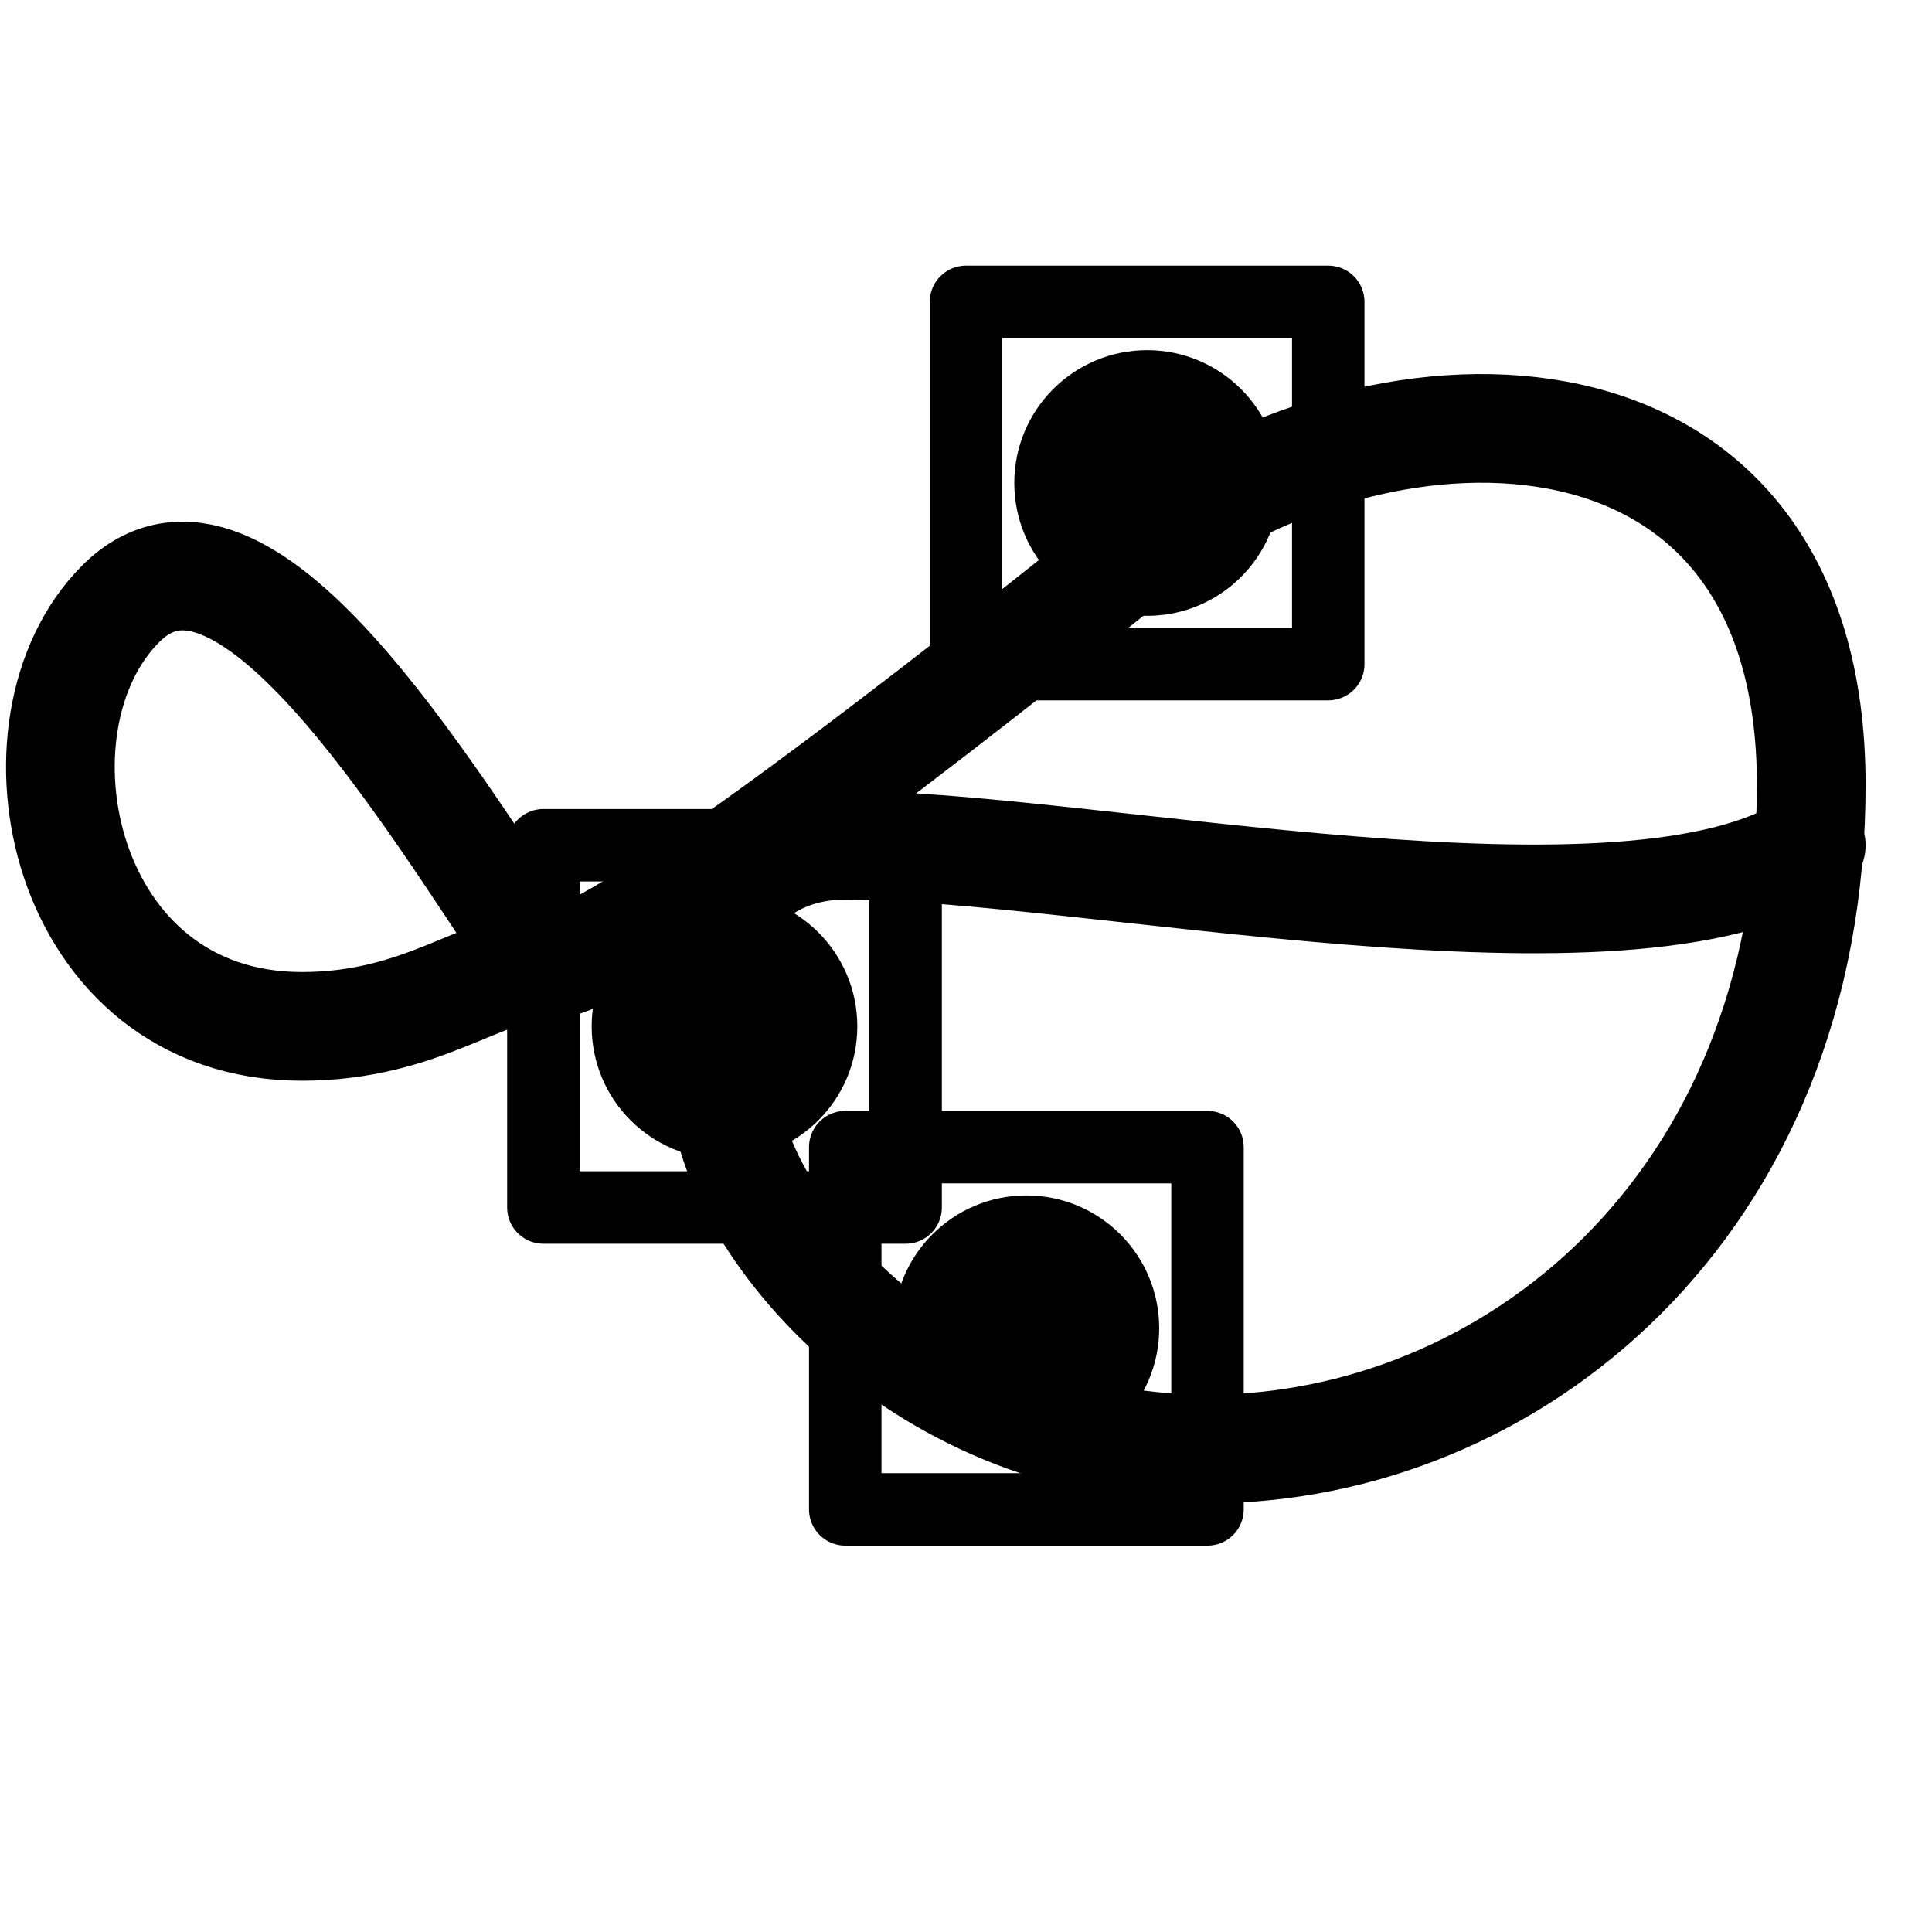
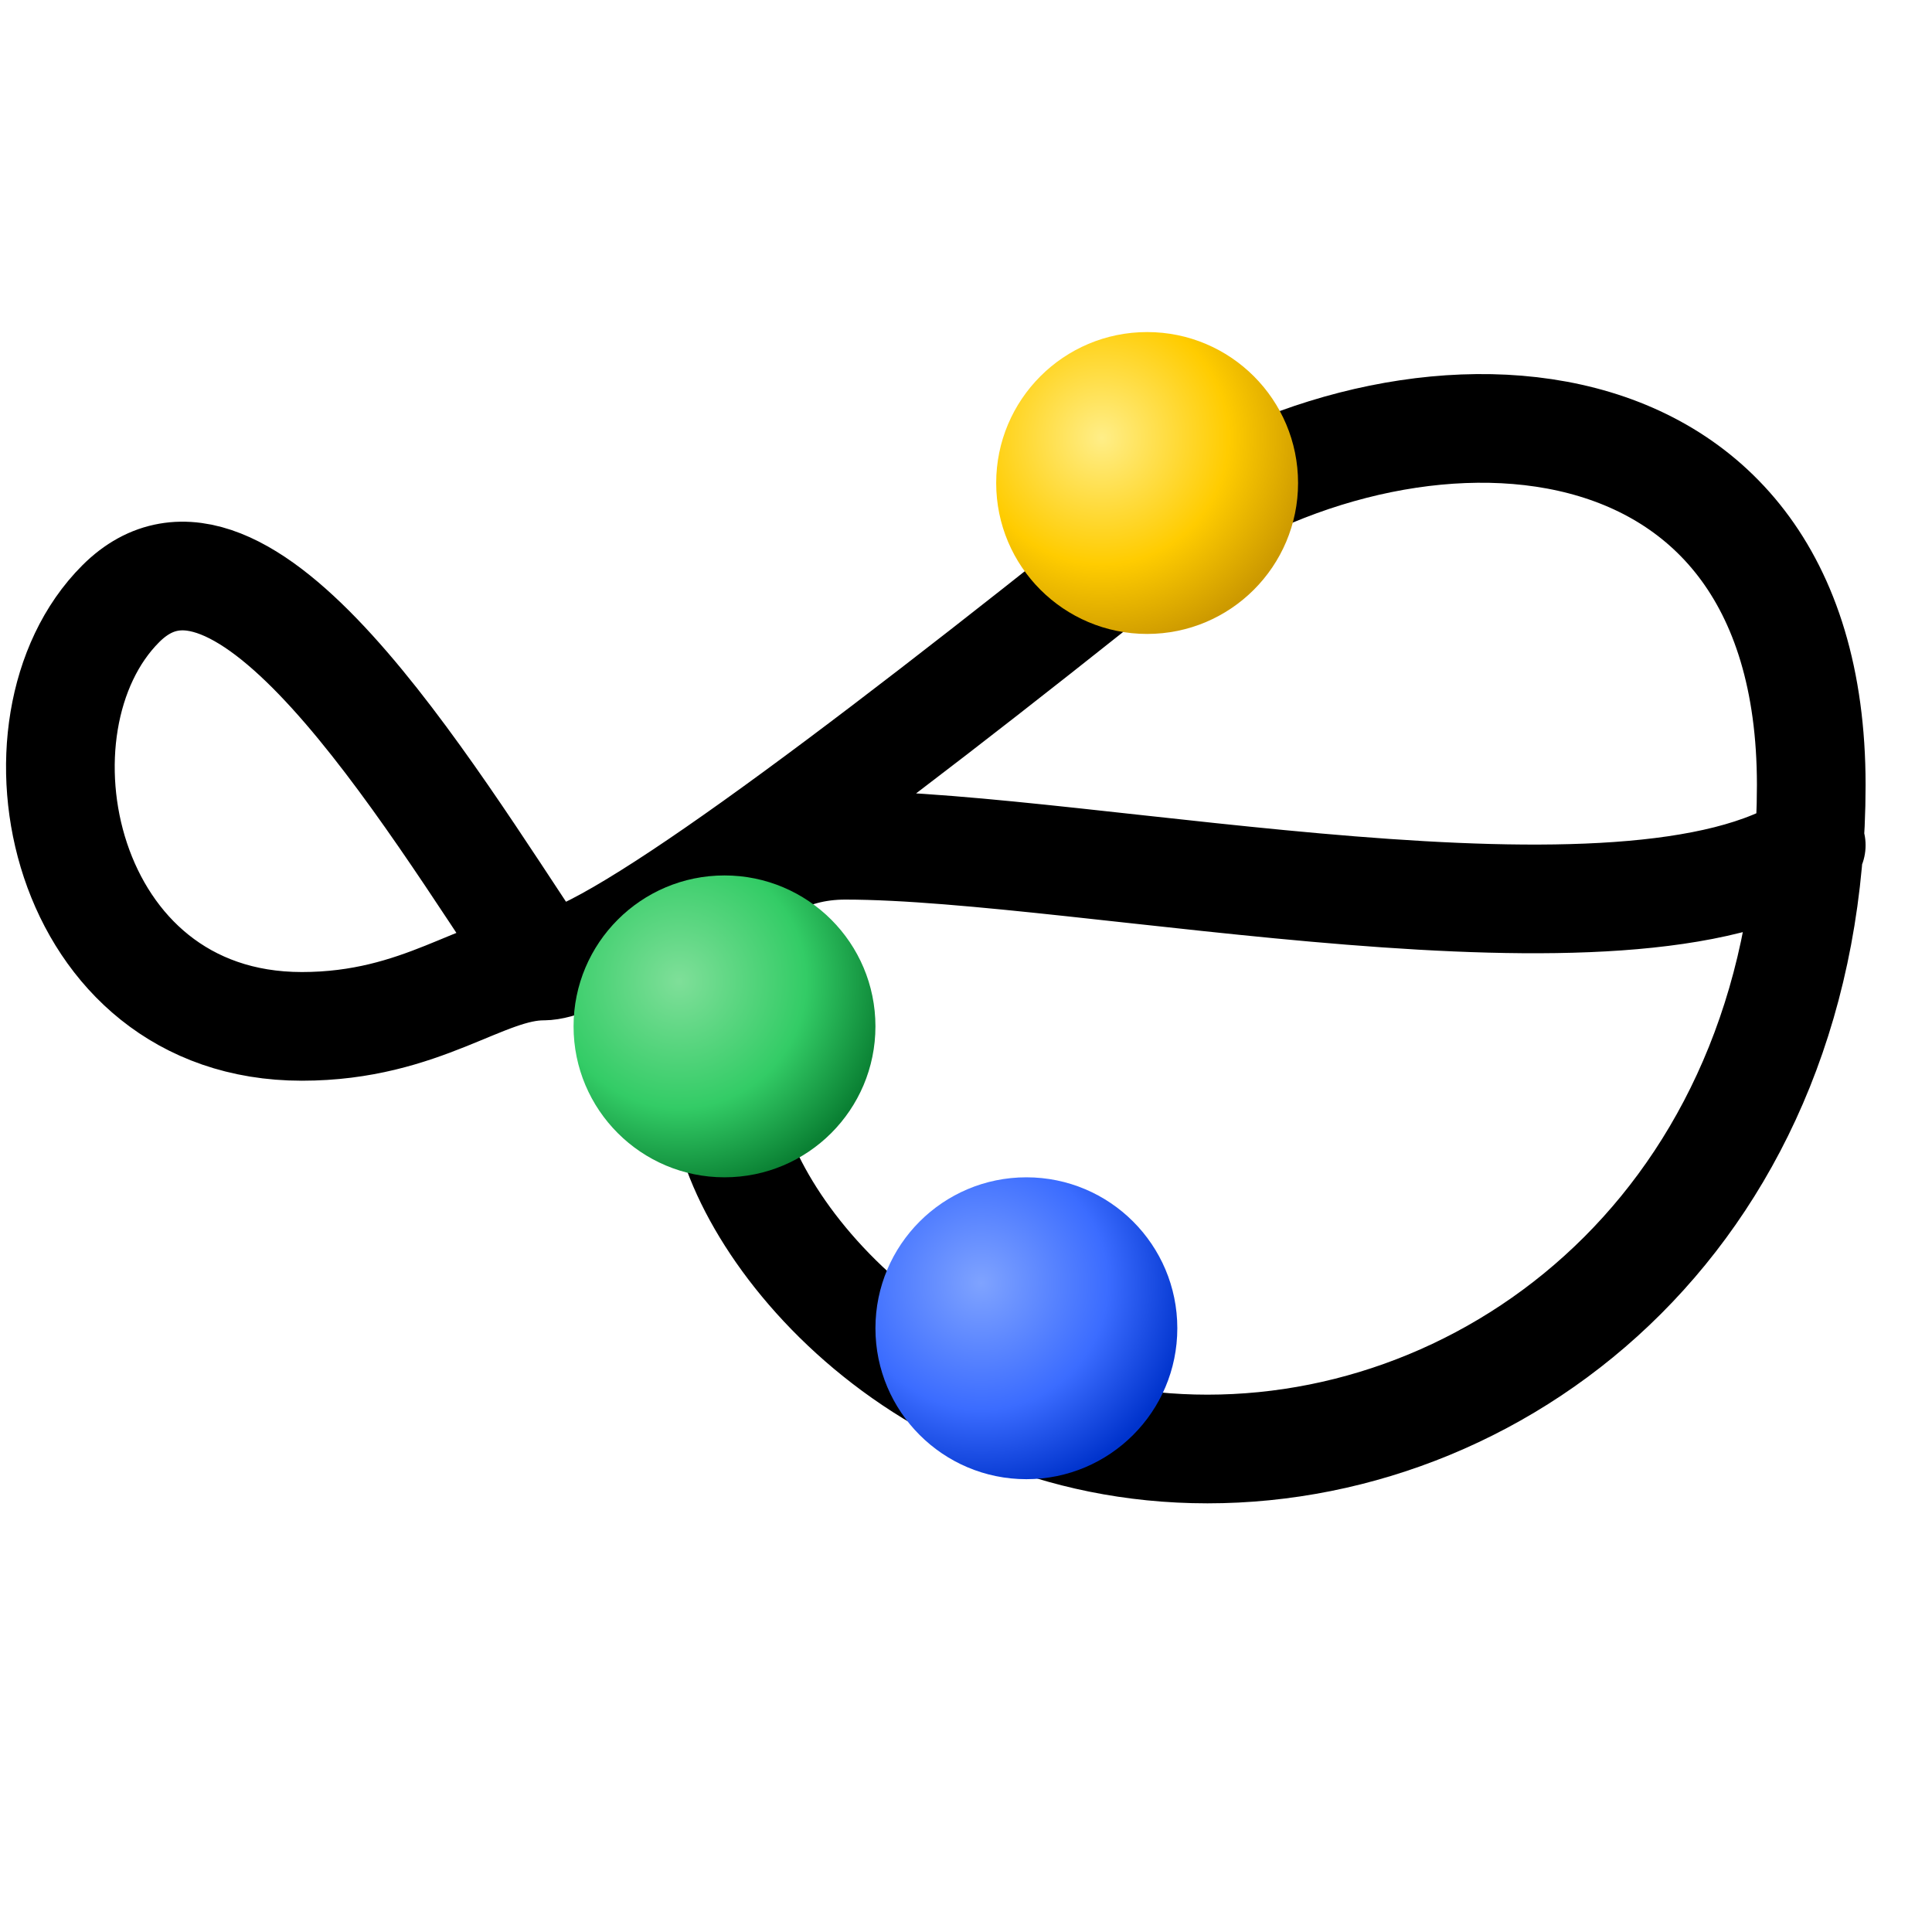
- <svg xmlns="http://www.w3.org/2000/svg" viewBox="0 0 32 32" fill="none" stroke="currentColor" stroke-linecap="round" stroke-linejoin="round">
-   <path stroke-width="1.8" d="M 9 16        C 7 13 4 8 2 10        C 0 12 1 17 5 17        C 7 17 8 16 9 16        C 10 16 14 13 19 9        C 23 6 30 6 30 13        C 30 20 25 24 20 24        C 15 24 12 20 12 18        C 11 16 12 14 14 14        C 18 14 27 16 30 14" />
-   <rect x="16" y="5" width="6" height="6" stroke-width="1.2" />
-   <circle cx="19" cy="8" r="2.2" fill="currentColor" stroke="none" />
-   <rect x="9" y="14" width="6" height="6" stroke-width="1.2" />
-   <circle cx="12" cy="17" r="2.2" fill="currentColor" stroke="none" />
-   <rect x="14" y="19" width="6" height="6" stroke-width="1.2" />
-   <circle cx="17" cy="22" r="2.2" fill="currentColor" stroke="none" />
+ <svg xmlns="http://www.w3.org/2000/svg" viewBox="0 0 32 32" fill="none" stroke-linecap="round" stroke-linejoin="round">
+   <defs>
+     <radialGradient id="fy" cx="35%" cy="35%" r="70%">
+       <stop offset="0%" stop-color="#ffee88" />
+       <stop offset="60%" stop-color="#ffcc00" />
+       <stop offset="100%" stop-color="#cc9900" />
+     </radialGradient>
+     <radialGradient id="fg" cx="35%" cy="35%" r="70%">
+       <stop offset="0%" stop-color="#7fdf99" />
+       <stop offset="60%" stop-color="#33cc66" />
+       <stop offset="100%" stop-color="#0a8033" />
+     </radialGradient>
+     <radialGradient id="fb" cx="35%" cy="35%" r="70%">
+       <stop offset="0%" stop-color="#7fa3ff" />
+       <stop offset="60%" stop-color="#3b6cff" />
+       <stop offset="100%" stop-color="#0033cc" />
+     </radialGradient>
+   </defs>
+   <path stroke="currentColor" stroke-width="1.8" d="M 9 16        C 7 13 4 8 2 10        C 0 12 1 17 5 17        C 7 17 8 16 9 16        C 10 16 14 13 19 9        C 23 6 30 6 30 13        C 30 20 25 24 20 24        C 15 24 12 20 12 18        C 11 16 12 14 14 14        C 18 14 27 16 30 14" />
+   <circle cx="19" cy="8" r="2.5" fill="url(#fy)" stroke="none" />
+   <circle cx="12" cy="17" r="2.5" fill="url(#fg)" stroke="none" />
+   <circle cx="17" cy="22" r="2.5" fill="url(#fb)" stroke="none" />
</svg>
